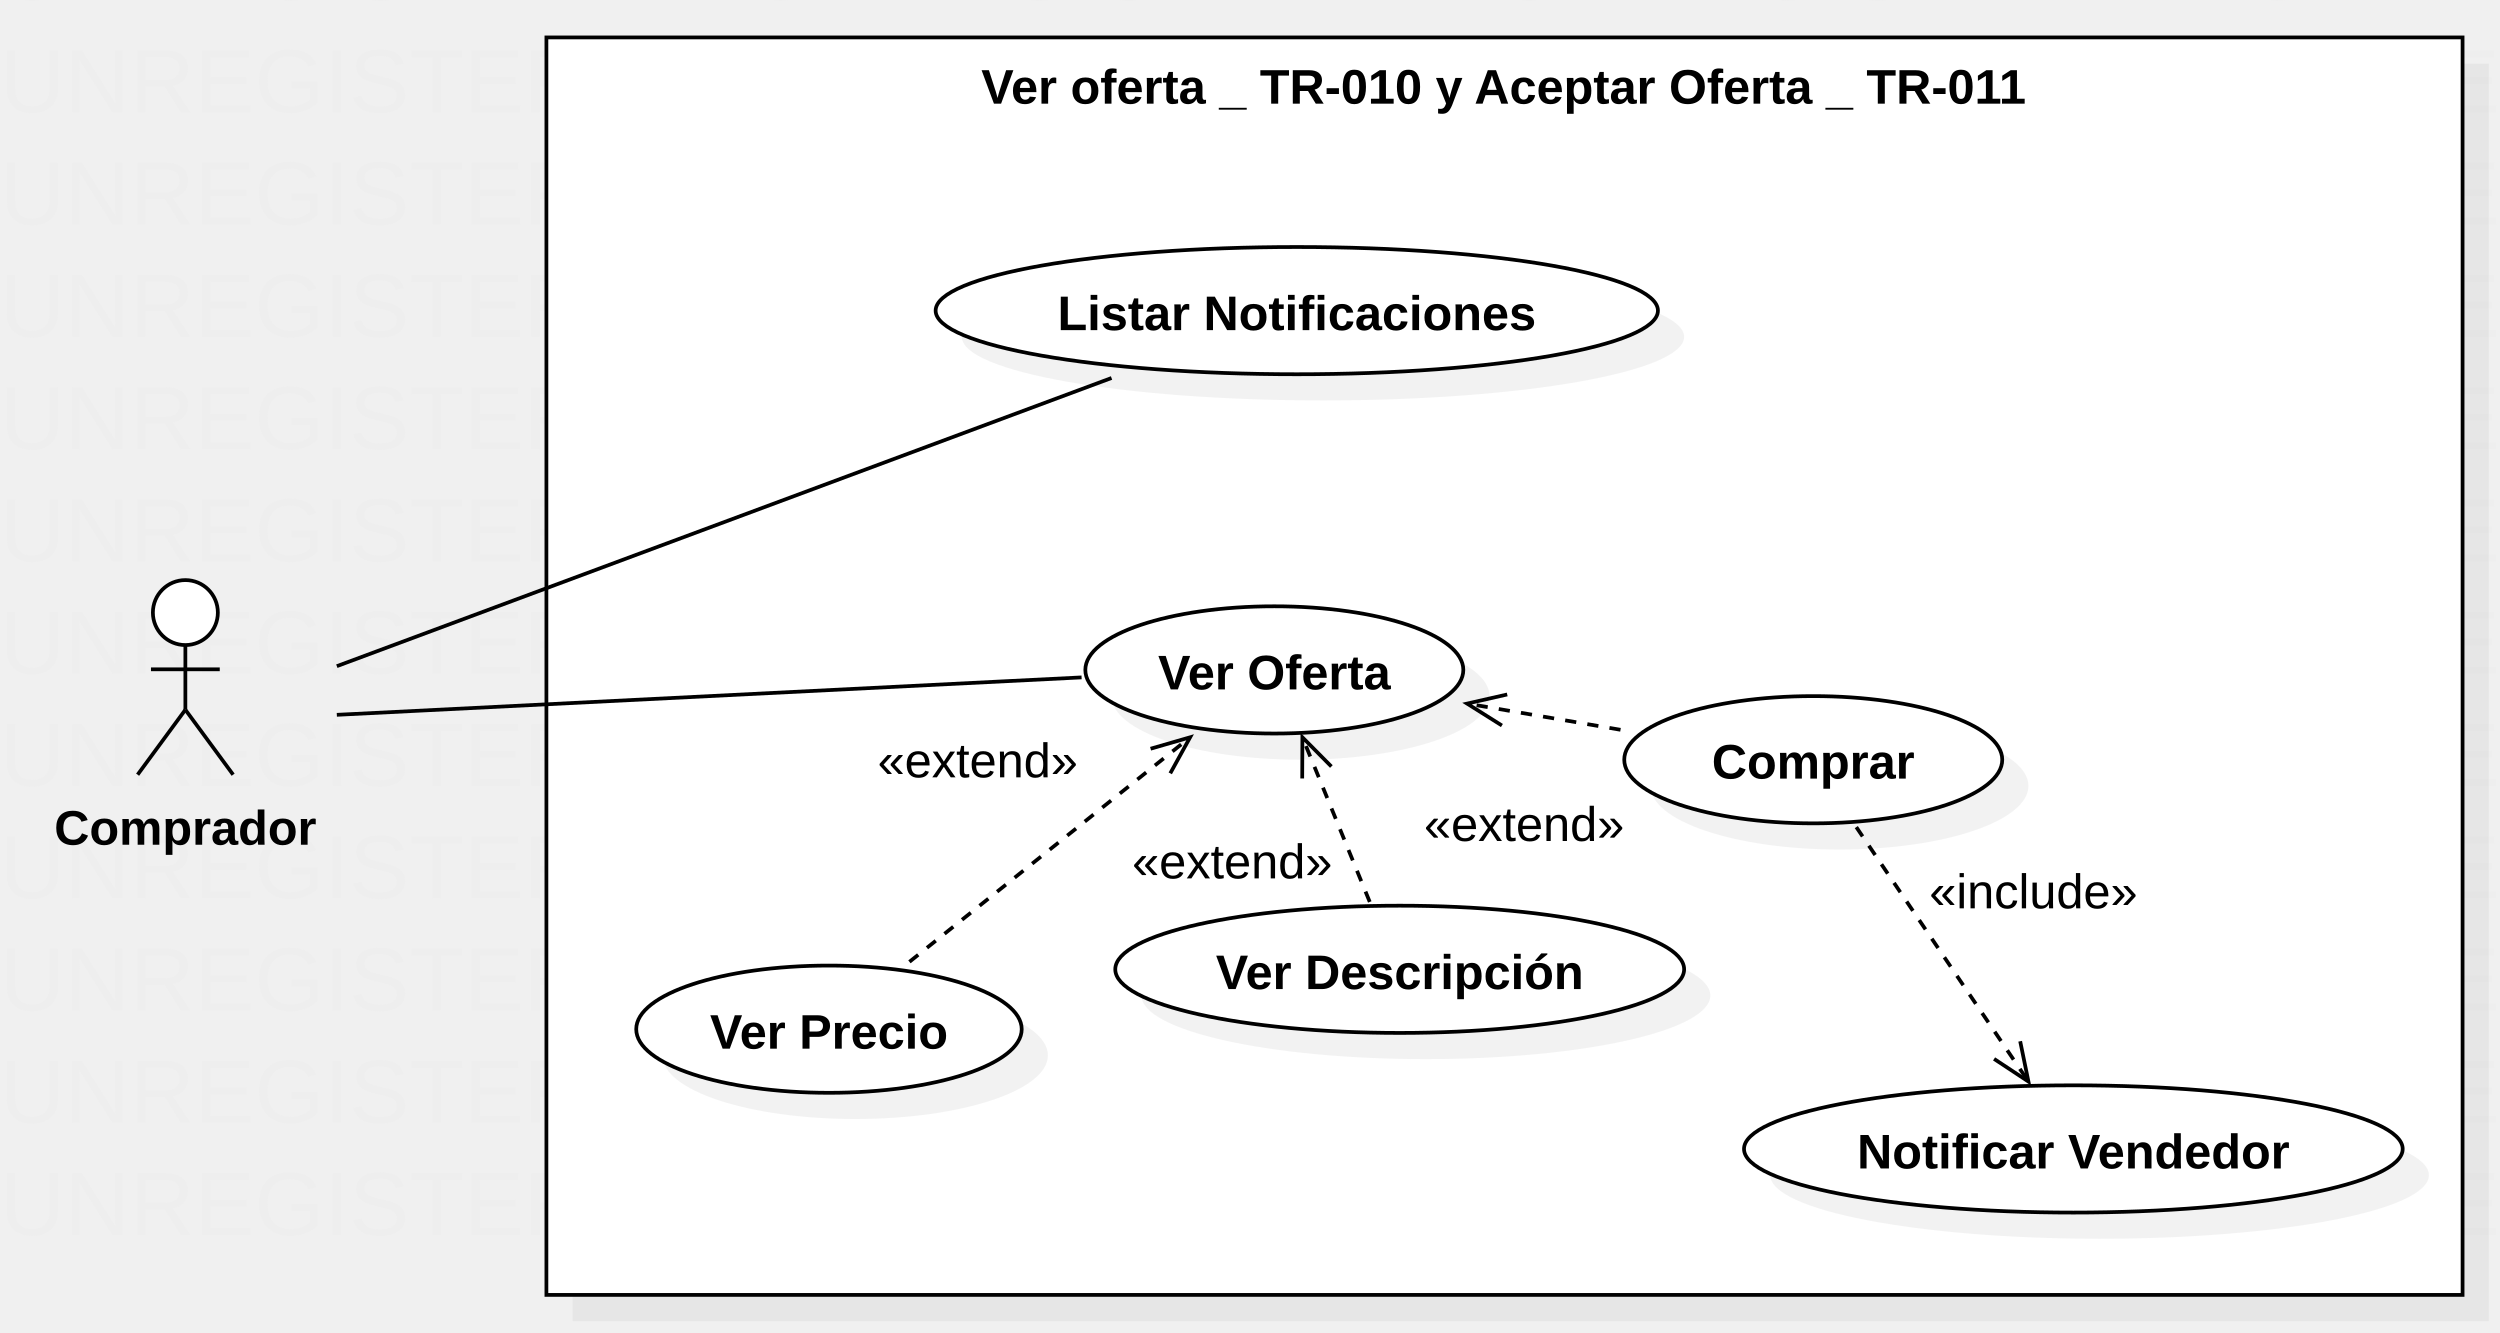
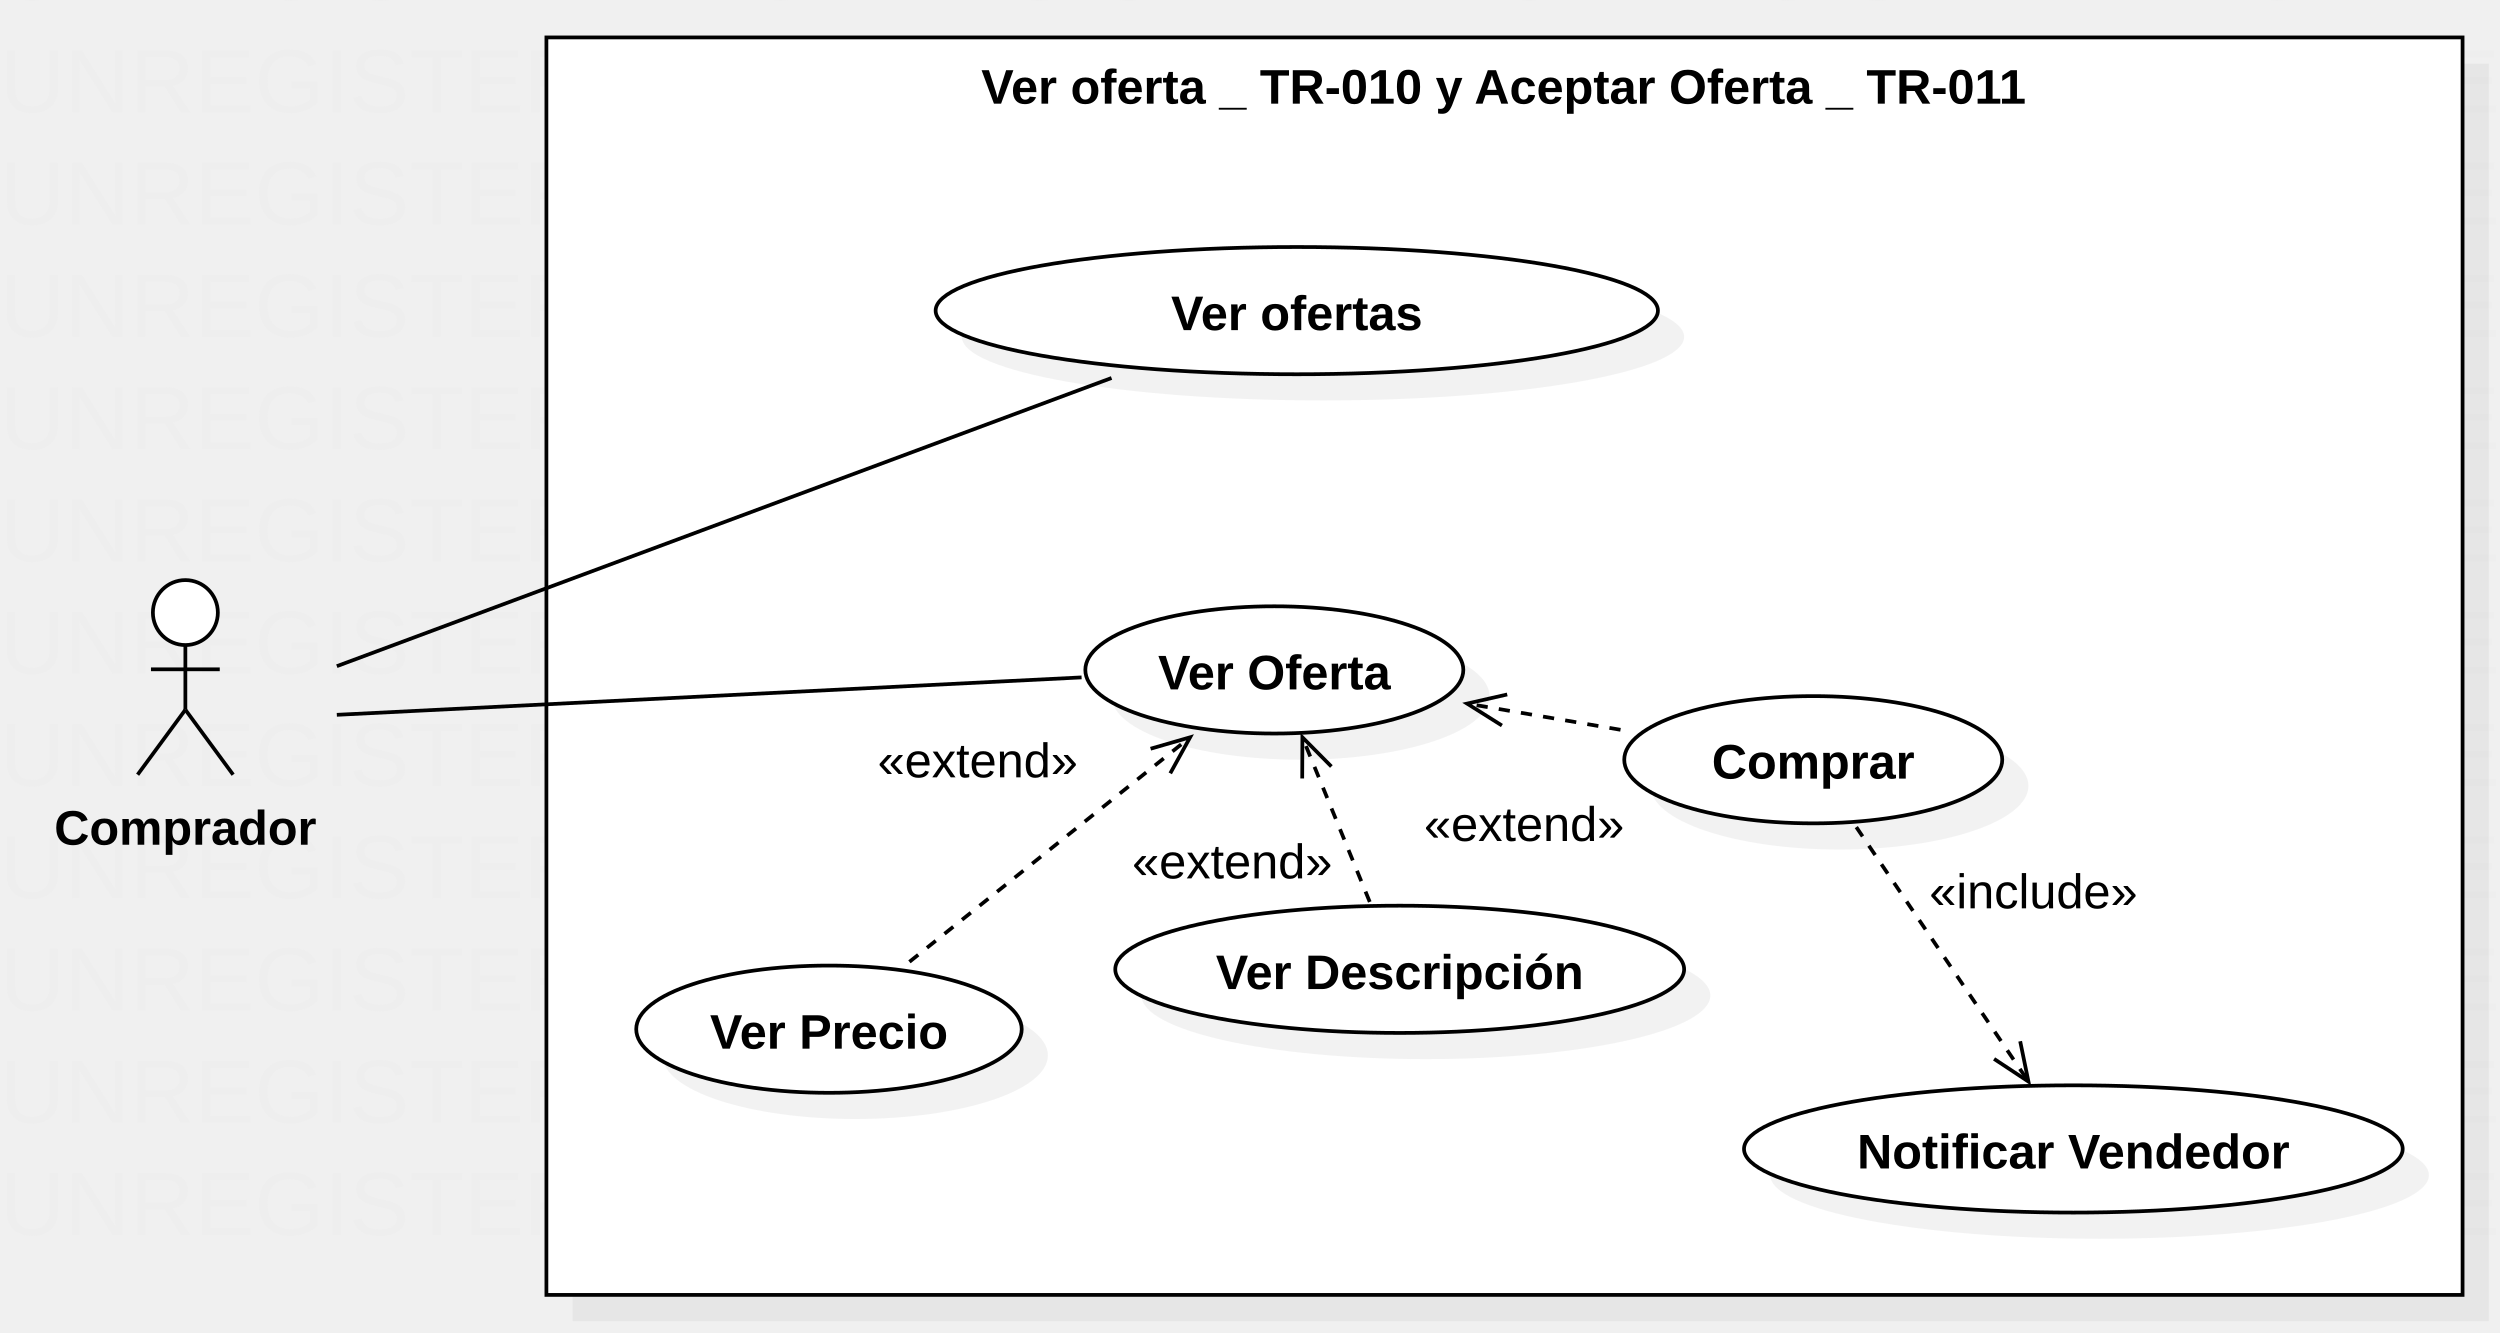
<svg xmlns="http://www.w3.org/2000/svg" version="1.1" width="668" height="356">
  <defs />
  <g>
    <text fill="#eeeeee" stroke="none" font-family="Arial" font-size="24px" font-style="normal" font-weight="normal" text-decoration="none" x="0" y="0">UNREGISTERED</text>
    <text fill="#eeeeee" stroke="none" font-family="Arial" font-size="24px" font-style="normal" font-weight="normal" text-decoration="none" x="0" y="30">UNREGISTERED</text>
    <text fill="#eeeeee" stroke="none" font-family="Arial" font-size="24px" font-style="normal" font-weight="normal" text-decoration="none" x="0" y="60">UNREGISTERED</text>
    <text fill="#eeeeee" stroke="none" font-family="Arial" font-size="24px" font-style="normal" font-weight="normal" text-decoration="none" x="0" y="90">UNREGISTERED</text>
    <text fill="#eeeeee" stroke="none" font-family="Arial" font-size="24px" font-style="normal" font-weight="normal" text-decoration="none" x="0" y="120">UNREGISTERED</text>
    <text fill="#eeeeee" stroke="none" font-family="Arial" font-size="24px" font-style="normal" font-weight="normal" text-decoration="none" x="0" y="150">UNREGISTERED</text>
    <text fill="#eeeeee" stroke="none" font-family="Arial" font-size="24px" font-style="normal" font-weight="normal" text-decoration="none" x="0" y="180">UNREGISTERED</text>
    <text fill="#eeeeee" stroke="none" font-family="Arial" font-size="24px" font-style="normal" font-weight="normal" text-decoration="none" x="0" y="210">UNREGISTERED</text>
    <text fill="#eeeeee" stroke="none" font-family="Arial" font-size="24px" font-style="normal" font-weight="normal" text-decoration="none" x="0" y="240">UNREGISTERED</text>
    <text fill="#eeeeee" stroke="none" font-family="Arial" font-size="24px" font-style="normal" font-weight="normal" text-decoration="none" x="0" y="270">UNREGISTERED</text>
    <text fill="#eeeeee" stroke="none" font-family="Arial" font-size="24px" font-style="normal" font-weight="normal" text-decoration="none" x="0" y="300">UNREGISTERED</text>
    <text fill="#eeeeee" stroke="none" font-family="Arial" font-size="24px" font-style="normal" font-weight="normal" text-decoration="none" x="0" y="330">UNREGISTERED</text>
    <text fill="#eeeeee" stroke="none" font-family="Arial" font-size="24px" font-style="normal" font-weight="normal" text-decoration="none" x="200" y="0">UNREGISTERED</text>
    <text fill="#eeeeee" stroke="none" font-family="Arial" font-size="24px" font-style="normal" font-weight="normal" text-decoration="none" x="200" y="30">UNREGISTERED</text>
    <text fill="#eeeeee" stroke="none" font-family="Arial" font-size="24px" font-style="normal" font-weight="normal" text-decoration="none" x="200" y="60">UNREGISTERED</text>
    <text fill="#eeeeee" stroke="none" font-family="Arial" font-size="24px" font-style="normal" font-weight="normal" text-decoration="none" x="200" y="90">UNREGISTERED</text>
    <text fill="#eeeeee" stroke="none" font-family="Arial" font-size="24px" font-style="normal" font-weight="normal" text-decoration="none" x="200" y="120">UNREGISTERED</text>
    <text fill="#eeeeee" stroke="none" font-family="Arial" font-size="24px" font-style="normal" font-weight="normal" text-decoration="none" x="200" y="150">UNREGISTERED</text>
    <text fill="#eeeeee" stroke="none" font-family="Arial" font-size="24px" font-style="normal" font-weight="normal" text-decoration="none" x="200" y="180">UNREGISTERED</text>
    <text fill="#eeeeee" stroke="none" font-family="Arial" font-size="24px" font-style="normal" font-weight="normal" text-decoration="none" x="200" y="210">UNREGISTERED</text>
    <text fill="#eeeeee" stroke="none" font-family="Arial" font-size="24px" font-style="normal" font-weight="normal" text-decoration="none" x="200" y="240">UNREGISTERED</text>
    <text fill="#eeeeee" stroke="none" font-family="Arial" font-size="24px" font-style="normal" font-weight="normal" text-decoration="none" x="200" y="270">UNREGISTERED</text>
    <text fill="#eeeeee" stroke="none" font-family="Arial" font-size="24px" font-style="normal" font-weight="normal" text-decoration="none" x="200" y="300">UNREGISTERED</text>
    <text fill="#eeeeee" stroke="none" font-family="Arial" font-size="24px" font-style="normal" font-weight="normal" text-decoration="none" x="200" y="330">UNREGISTERED</text>
    <text fill="#eeeeee" stroke="none" font-family="Arial" font-size="24px" font-style="normal" font-weight="normal" text-decoration="none" x="400" y="0">UNREGISTERED</text>
    <text fill="#eeeeee" stroke="none" font-family="Arial" font-size="24px" font-style="normal" font-weight="normal" text-decoration="none" x="400" y="30">UNREGISTERED</text>
    <text fill="#eeeeee" stroke="none" font-family="Arial" font-size="24px" font-style="normal" font-weight="normal" text-decoration="none" x="400" y="60">UNREGISTERED</text>
    <text fill="#eeeeee" stroke="none" font-family="Arial" font-size="24px" font-style="normal" font-weight="normal" text-decoration="none" x="400" y="90">UNREGISTERED</text>
    <text fill="#eeeeee" stroke="none" font-family="Arial" font-size="24px" font-style="normal" font-weight="normal" text-decoration="none" x="400" y="120">UNREGISTERED</text>
    <text fill="#eeeeee" stroke="none" font-family="Arial" font-size="24px" font-style="normal" font-weight="normal" text-decoration="none" x="400" y="150">UNREGISTERED</text>
    <text fill="#eeeeee" stroke="none" font-family="Arial" font-size="24px" font-style="normal" font-weight="normal" text-decoration="none" x="400" y="180">UNREGISTERED</text>
    <text fill="#eeeeee" stroke="none" font-family="Arial" font-size="24px" font-style="normal" font-weight="normal" text-decoration="none" x="400" y="210">UNREGISTERED</text>
    <text fill="#eeeeee" stroke="none" font-family="Arial" font-size="24px" font-style="normal" font-weight="normal" text-decoration="none" x="400" y="240">UNREGISTERED</text>
    <text fill="#eeeeee" stroke="none" font-family="Arial" font-size="24px" font-style="normal" font-weight="normal" text-decoration="none" x="400" y="270">UNREGISTERED</text>
    <text fill="#eeeeee" stroke="none" font-family="Arial" font-size="24px" font-style="normal" font-weight="normal" text-decoration="none" x="400" y="300">UNREGISTERED</text>
    <text fill="#eeeeee" stroke="none" font-family="Arial" font-size="24px" font-style="normal" font-weight="normal" text-decoration="none" x="400" y="330">UNREGISTERED</text>
    <text fill="#eeeeee" stroke="none" font-family="Arial" font-size="24px" font-style="normal" font-weight="normal" text-decoration="none" x="600" y="0">UNREGISTERED</text>
    <text fill="#eeeeee" stroke="none" font-family="Arial" font-size="24px" font-style="normal" font-weight="normal" text-decoration="none" x="600" y="30">UNREGISTERED</text>
    <text fill="#eeeeee" stroke="none" font-family="Arial" font-size="24px" font-style="normal" font-weight="normal" text-decoration="none" x="600" y="60">UNREGISTERED</text>
    <text fill="#eeeeee" stroke="none" font-family="Arial" font-size="24px" font-style="normal" font-weight="normal" text-decoration="none" x="600" y="90">UNREGISTERED</text>
    <text fill="#eeeeee" stroke="none" font-family="Arial" font-size="24px" font-style="normal" font-weight="normal" text-decoration="none" x="600" y="120">UNREGISTERED</text>
    <text fill="#eeeeee" stroke="none" font-family="Arial" font-size="24px" font-style="normal" font-weight="normal" text-decoration="none" x="600" y="150">UNREGISTERED</text>
    <text fill="#eeeeee" stroke="none" font-family="Arial" font-size="24px" font-style="normal" font-weight="normal" text-decoration="none" x="600" y="180">UNREGISTERED</text>
    <text fill="#eeeeee" stroke="none" font-family="Arial" font-size="24px" font-style="normal" font-weight="normal" text-decoration="none" x="600" y="210">UNREGISTERED</text>
    <text fill="#eeeeee" stroke="none" font-family="Arial" font-size="24px" font-style="normal" font-weight="normal" text-decoration="none" x="600" y="240">UNREGISTERED</text>
    <text fill="#eeeeee" stroke="none" font-family="Arial" font-size="24px" font-style="normal" font-weight="normal" text-decoration="none" x="600" y="270">UNREGISTERED</text>
    <text fill="#eeeeee" stroke="none" font-family="Arial" font-size="24px" font-style="normal" font-weight="normal" text-decoration="none" x="600" y="300">UNREGISTERED</text>
    <text fill="#eeeeee" stroke="none" font-family="Arial" font-size="24px" font-style="normal" font-weight="normal" text-decoration="none" x="600" y="330">UNREGISTERED</text>
    <g transform="translate(-230,-230) scale(1,1)">
      <rect fill="#C0C0C0" stroke="none" x="383" y="247" width="512" height="336" opacity="0.2" />
    </g>
    <g transform="translate(-230,-230) scale(1,1)">
      <rect fill="#ffffff" stroke="none" x="376" y="240" width="512" height="336" />
    </g>
    <g transform="translate(-230,-230) scale(1,1)">
      <path fill="none" stroke="#000000" d="M 376 240 L 888 240 L 888 576 L 376 576 L 376 240 Z Z" stroke-miterlimit="10" />
    </g>
    <g transform="translate(-230,-230) scale(1,1)">
      <g>
        <path fill="none" stroke="none" />
        <text fill="#000000" stroke="none" font-family="Arial" font-size="13px" font-style="normal" font-weight="bold" text-decoration="none" x="492.19" y="257.704">Ver oferta _ TR-010 y Aceptar Oferta _ TR-011</text>
      </g>
    </g>
    <g transform="translate(-230,-230) scale(1,1)">
      <path fill="#ffffff" stroke="none" d="M 270.85 393.68 C 270.85 388.886 274.736 385 279.53 385 C 284.323 385 288.209 388.886 288.209 393.68 C 288.209 398.474 284.323 402.36 279.53 402.36 C 274.736 402.36 270.85 398.474 270.85 393.68 Z" />
    </g>
    <g transform="translate(-230,-230) scale(1,1)">
      <path fill="none" stroke="#000000" d="M 270.85 393.68 C 270.85 388.886 274.736 385 279.53 385 C 284.323 385 288.209 388.886 288.209 393.68 C 288.209 398.474 284.323 402.36 279.53 402.36 C 274.736 402.36 270.85 398.474 270.85 393.68 Z" stroke-miterlimit="10" />
    </g>
    <g transform="translate(-230,-230) scale(1,1)">
      <path fill="none" stroke="#000000" d="M 279.53 402.36 L 279.53 419.64" stroke-miterlimit="10" />
    </g>
    <g transform="translate(-230,-230) scale(1,1)">
      <path fill="none" stroke="#000000" d="M 270.34 408.84 L 288.719 408.84" stroke-miterlimit="10" />
    </g>
    <g transform="translate(-230,-230) scale(1,1)">
      <path fill="none" stroke="#000000" d="M 279.53 419.64 L 266.766 437" stroke-miterlimit="10" />
    </g>
    <g transform="translate(-230,-230) scale(1,1)">
      <path fill="none" stroke="#000000" d="M 279.53 419.64 L 292.293 437" stroke-miterlimit="10" />
    </g>
    <g transform="translate(-230,-230) scale(1,1)">
      <g>
        <path fill="none" stroke="none" />
        <text fill="#000000" stroke="none" font-family="Arial" font-size="13px" font-style="normal" font-weight="bold" text-decoration="none" x="244.5" y="455.71">Comprador</text>
      </g>
    </g>
    <g transform="translate(-230,-230) scale(1,1)">
      <path fill="#C0C0C0" stroke="none" d="M 487 320 C 487 310.611 530.205 303 583.5 303 C 636.795 303 680 310.611 680 320 C 680 329.389 636.795 337 583.5 337 C 530.205 337 487 329.389 487 320 Z" opacity="0.2" />
    </g>
    <g transform="translate(-230,-230) scale(1,1)">
      <path fill="#ffffff" stroke="none" d="M 480 313 C 480 303.611 523.205 296 576.5 296 C 629.795 296 673 303.611 673 313 C 673 322.389 629.795 330 576.5 330 C 523.205 330 480 322.389 480 313 Z" />
    </g>
    <g transform="translate(-230,-230) scale(1,1)">
      <path fill="none" stroke="#000000" d="M 480 313 C 480 303.611 523.205 296 576.5 296 C 629.795 296 673 303.611 673 313 C 673 322.389 629.795 330 576.5 330 C 523.205 330 480 322.389 480 313 Z" stroke-miterlimit="10" />
    </g>
    <g transform="translate(-230,-230) scale(1,1)">
      <g>
        <path fill="none" stroke="none" />
-         <text fill="#000000" stroke="none" font-family="Arial" font-size="13px" font-style="normal" font-weight="bold" text-decoration="none" x="512.566" y="318.21">Listar Notificaciones</text>
+         <text fill="#000000" stroke="none" font-family="Arial" font-size="13px" font-style="normal" font-weight="bold" text-decoration="none" x="542.899" y="318.204">Ver ofertas</text>
      </g>
    </g>
    <g transform="translate(-230,-230) scale(1,1)">
      <path fill="none" stroke="#000000" d="M 320 408 L 527 331" stroke-miterlimit="10" />
    </g>
    <g transform="translate(-230,-230) scale(1,1)">
      <path fill="#C0C0C0" stroke="none" d="M 527 416 C 527 406.611 549.61 399 577.5 399 C 605.39 399 628 406.611 628 416 C 628 425.389 605.39 433 577.5 433 C 549.61 433 527 425.389 527 416 Z" opacity="0.2" />
    </g>
    <g transform="translate(-230,-230) scale(1,1)">
      <path fill="#ffffff" stroke="none" d="M 520 409 C 520 399.611 542.61 392 570.5 392 C 598.39 392 621 399.611 621 409 C 621 418.389 598.39 426 570.5 426 C 542.61 426 520 418.389 520 409 Z" />
    </g>
    <g transform="translate(-230,-230) scale(1,1)">
      <path fill="none" stroke="#000000" d="M 520 409 C 520 399.611 542.61 392 570.5 392 C 598.39 392 621 399.611 621 409 C 621 418.389 598.39 426 570.5 426 C 542.61 426 520 418.389 520 409 Z" stroke-miterlimit="10" />
    </g>
    <g transform="translate(-230,-230) scale(1,1)">
      <g>
        <path fill="none" stroke="none" />
        <text fill="#000000" stroke="none" font-family="Arial" font-size="13px" font-style="normal" font-weight="bold" text-decoration="none" x="539.428" y="414.204">Ver Oferta</text>
      </g>
    </g>
    <g transform="translate(-230,-230) scale(1,1)">
      <path fill="none" stroke="#000000" d="M 320 421 L 519 411" stroke-miterlimit="10" />
    </g>
    <g transform="translate(-230,-230) scale(1,1)">
      <path fill="#C0C0C0" stroke="none" d="M 407 512 C 407 502.611 430.057 495 458.5 495 C 486.943 495 510 502.611 510 512 C 510 521.389 486.943 529 458.5 529 C 430.057 529 407 521.389 407 512 Z" opacity="0.2" />
    </g>
    <g transform="translate(-230,-230) scale(1,1)">
      <path fill="#ffffff" stroke="none" d="M 400 505 C 400 495.611 423.057 488 451.5 488 C 479.943 488 503 495.611 503 505 C 503 514.389 479.943 522 451.5 522 C 423.057 522 400 514.389 400 505 Z" />
    </g>
    <g transform="translate(-230,-230) scale(1,1)">
      <path fill="none" stroke="#000000" d="M 400 505 C 400 495.611 423.057 488 451.5 488 C 479.943 488 503 495.611 503 505 C 503 514.389 479.943 522 451.5 522 C 423.057 522 400 514.389 400 505 Z" stroke-miterlimit="10" />
    </g>
    <g transform="translate(-230,-230) scale(1,1)">
      <g>
        <path fill="none" stroke="none" />
        <text fill="#000000" stroke="none" font-family="Arial" font-size="13px" font-style="normal" font-weight="bold" text-decoration="none" x="419.701" y="510.21">Ver Precio</text>
      </g>
    </g>
    <g transform="translate(-230,-230) scale(1,1)">
      <path fill="#C0C0C0" stroke="none" d="M 535 496 C 535 486.611 569.026 479 611 479 C 652.974 479 687 486.611 687 496 C 687 505.389 652.974 513 611 513 C 569.026 513 535 505.389 535 496 Z" opacity="0.2" />
    </g>
    <g transform="translate(-230,-230) scale(1,1)">
      <path fill="#ffffff" stroke="none" d="M 528 489 C 528 479.611 562.026 472 604 472 C 645.974 472 680 479.611 680 489 C 680 498.389 645.974 506 604 506 C 562.026 506 528 498.389 528 489 Z" />
    </g>
    <g transform="translate(-230,-230) scale(1,1)">
      <path fill="none" stroke="#000000" d="M 528 489 C 528 479.611 562.026 472 604 472 C 645.974 472 680 479.611 680 489 C 680 498.389 645.974 506 604 506 C 562.026 506 528 498.389 528 489 Z" stroke-miterlimit="10" />
    </g>
    <g transform="translate(-230,-230) scale(1,1)">
      <g>
        <path fill="none" stroke="none" />
        <text fill="#000000" stroke="none" font-family="Arial" font-size="13px" font-style="normal" font-weight="bold" text-decoration="none" x="554.866" y="494.286">Ver Descripción</text>
      </g>
    </g>
    <g transform="translate(-230,-230) scale(1,1)">
      <path fill="none" stroke="#000000" d="M 473 487 L 548 427" stroke-miterlimit="10" stroke-dasharray="3" />
    </g>
    <g transform="translate(-230,-230) scale(1,1)">
      <path fill="none" stroke="#000000" d="M 542.694 436.636 L 548 427 L 537.435 430.061" stroke-miterlimit="10" />
    </g>
    <g transform="translate(-230,-230) scale(1,1)">
      <g>
        <path fill="none" stroke="none" />
        <text fill="#000000" stroke="none" font-family="Arial" font-size="13px" font-style="normal" font-weight="normal" text-decoration="none" x="464.5" y="437.71">«extend»</text>
      </g>
    </g>
    <g transform="translate(-230,-230) scale(1,1)">
      <path fill="none" stroke="#000000" d="M 596 471 L 578 427" stroke-miterlimit="10" stroke-dasharray="3" />
    </g>
    <g transform="translate(-230,-230) scale(1,1)">
      <path fill="none" stroke="#000000" d="M 585.744 434.812 L 578 427 L 577.952 438" stroke-miterlimit="10" />
    </g>
    <g transform="translate(-230,-230) scale(1,1)">
      <g>
        <path fill="none" stroke="none" />
        <text fill="#000000" stroke="none" font-family="Arial" font-size="13px" font-style="normal" font-weight="normal" text-decoration="none" x="532.5" y="464.71">«extend»</text>
      </g>
    </g>
    <g transform="translate(-230,-230) scale(1,1)">
      <path fill="#C0C0C0" stroke="none" d="M 671 440 C 671 430.611 693.61 423 721.5 423 C 749.39 423 772 430.611 772 440 C 772 449.389 749.39 457 721.5 457 C 693.61 457 671 449.389 671 440 Z" opacity="0.2" />
    </g>
    <g transform="translate(-230,-230) scale(1,1)">
      <path fill="#ffffff" stroke="none" d="M 664 433 C 664 423.611 686.61 416 714.5 416 C 742.39 416 765 423.611 765 433 C 765 442.389 742.39 450 714.5 450 C 686.61 450 664 442.389 664 433 Z" />
    </g>
    <g transform="translate(-230,-230) scale(1,1)">
      <path fill="none" stroke="#000000" d="M 664 433 C 664 423.611 686.61 416 714.5 416 C 742.39 416 765 423.611 765 433 C 765 442.389 742.39 450 714.5 450 C 686.61 450 664 442.389 664 433 Z" stroke-miterlimit="10" />
    </g>
    <g transform="translate(-230,-230) scale(1,1)">
      <g>
        <path fill="none" stroke="none" />
        <text fill="#000000" stroke="none" font-family="Arial" font-size="13px" font-style="normal" font-weight="bold" text-decoration="none" x="687.411" y="438.039">Comprar</text>
      </g>
    </g>
    <g transform="translate(-230,-230) scale(1,1)">
      <path fill="none" stroke="#000000" d="M 663 425 L 622 418" stroke-miterlimit="10" stroke-dasharray="3" />
    </g>
    <g transform="translate(-230,-230) scale(1,1)">
      <path fill="none" stroke="#000000" d="M 632.726 415.561 L 622 418 L 631.309 423.86" stroke-miterlimit="10" />
    </g>
    <g transform="translate(-230,-230) scale(1,1)">
      <g>
        <path fill="none" stroke="none" />
        <text fill="#000000" stroke="none" font-family="Arial" font-size="13px" font-style="normal" font-weight="normal" text-decoration="none" x="610.5" y="454.71">«extend»</text>
      </g>
    </g>
    <g transform="translate(-230,-230) scale(1,1)">
      <path fill="#C0C0C0" stroke="none" d="M 703 544 C 703 534.611 742.399 527 791 527 C 839.601 527 879 534.611 879 544 C 879 553.389 839.601 561 791 561 C 742.399 561 703 553.389 703 544 Z" opacity="0.2" />
    </g>
    <g transform="translate(-230,-230) scale(1,1)">
      <path fill="#ffffff" stroke="none" d="M 696 537 C 696 527.611 735.399 520 784 520 C 832.601 520 872 527.611 872 537 C 872 546.389 832.601 554 784 554 C 735.399 554 696 546.389 696 537 Z" />
    </g>
    <g transform="translate(-230,-230) scale(1,1)">
      <path fill="none" stroke="#000000" d="M 696 537 C 696 527.611 735.399 520 784 520 C 832.601 520 872 527.611 872 537 C 872 546.389 832.601 554 784 554 C 735.399 554 696 546.389 696 537 Z" stroke-miterlimit="10" />
    </g>
    <g transform="translate(-230,-230) scale(1,1)">
      <g>
        <path fill="none" stroke="none" />
        <text fill="#000000" stroke="none" font-family="Arial" font-size="13px" font-style="normal" font-weight="bold" text-decoration="none" x="726.211" y="542.21">Notificar Vendedor</text>
      </g>
    </g>
    <g transform="translate(-230,-230) scale(1,1)">
      <path fill="none" stroke="#000000" d="M 726 451 L 772 519" stroke-miterlimit="10" stroke-dasharray="3" />
    </g>
    <g transform="translate(-230,-230) scale(1,1)">
      <path fill="none" stroke="#000000" d="M 762.819 512.941 L 772 519 L 769.792 508.224" stroke-miterlimit="10" />
    </g>
    <g transform="translate(-230,-230) scale(1,1)">
      <g>
        <path fill="none" stroke="none" />
        <text fill="#000000" stroke="none" font-family="Arial" font-size="13px" font-style="normal" font-weight="normal" text-decoration="none" x="745.5" y="472.71">«include»</text>
      </g>
    </g>
  </g>
</svg>
